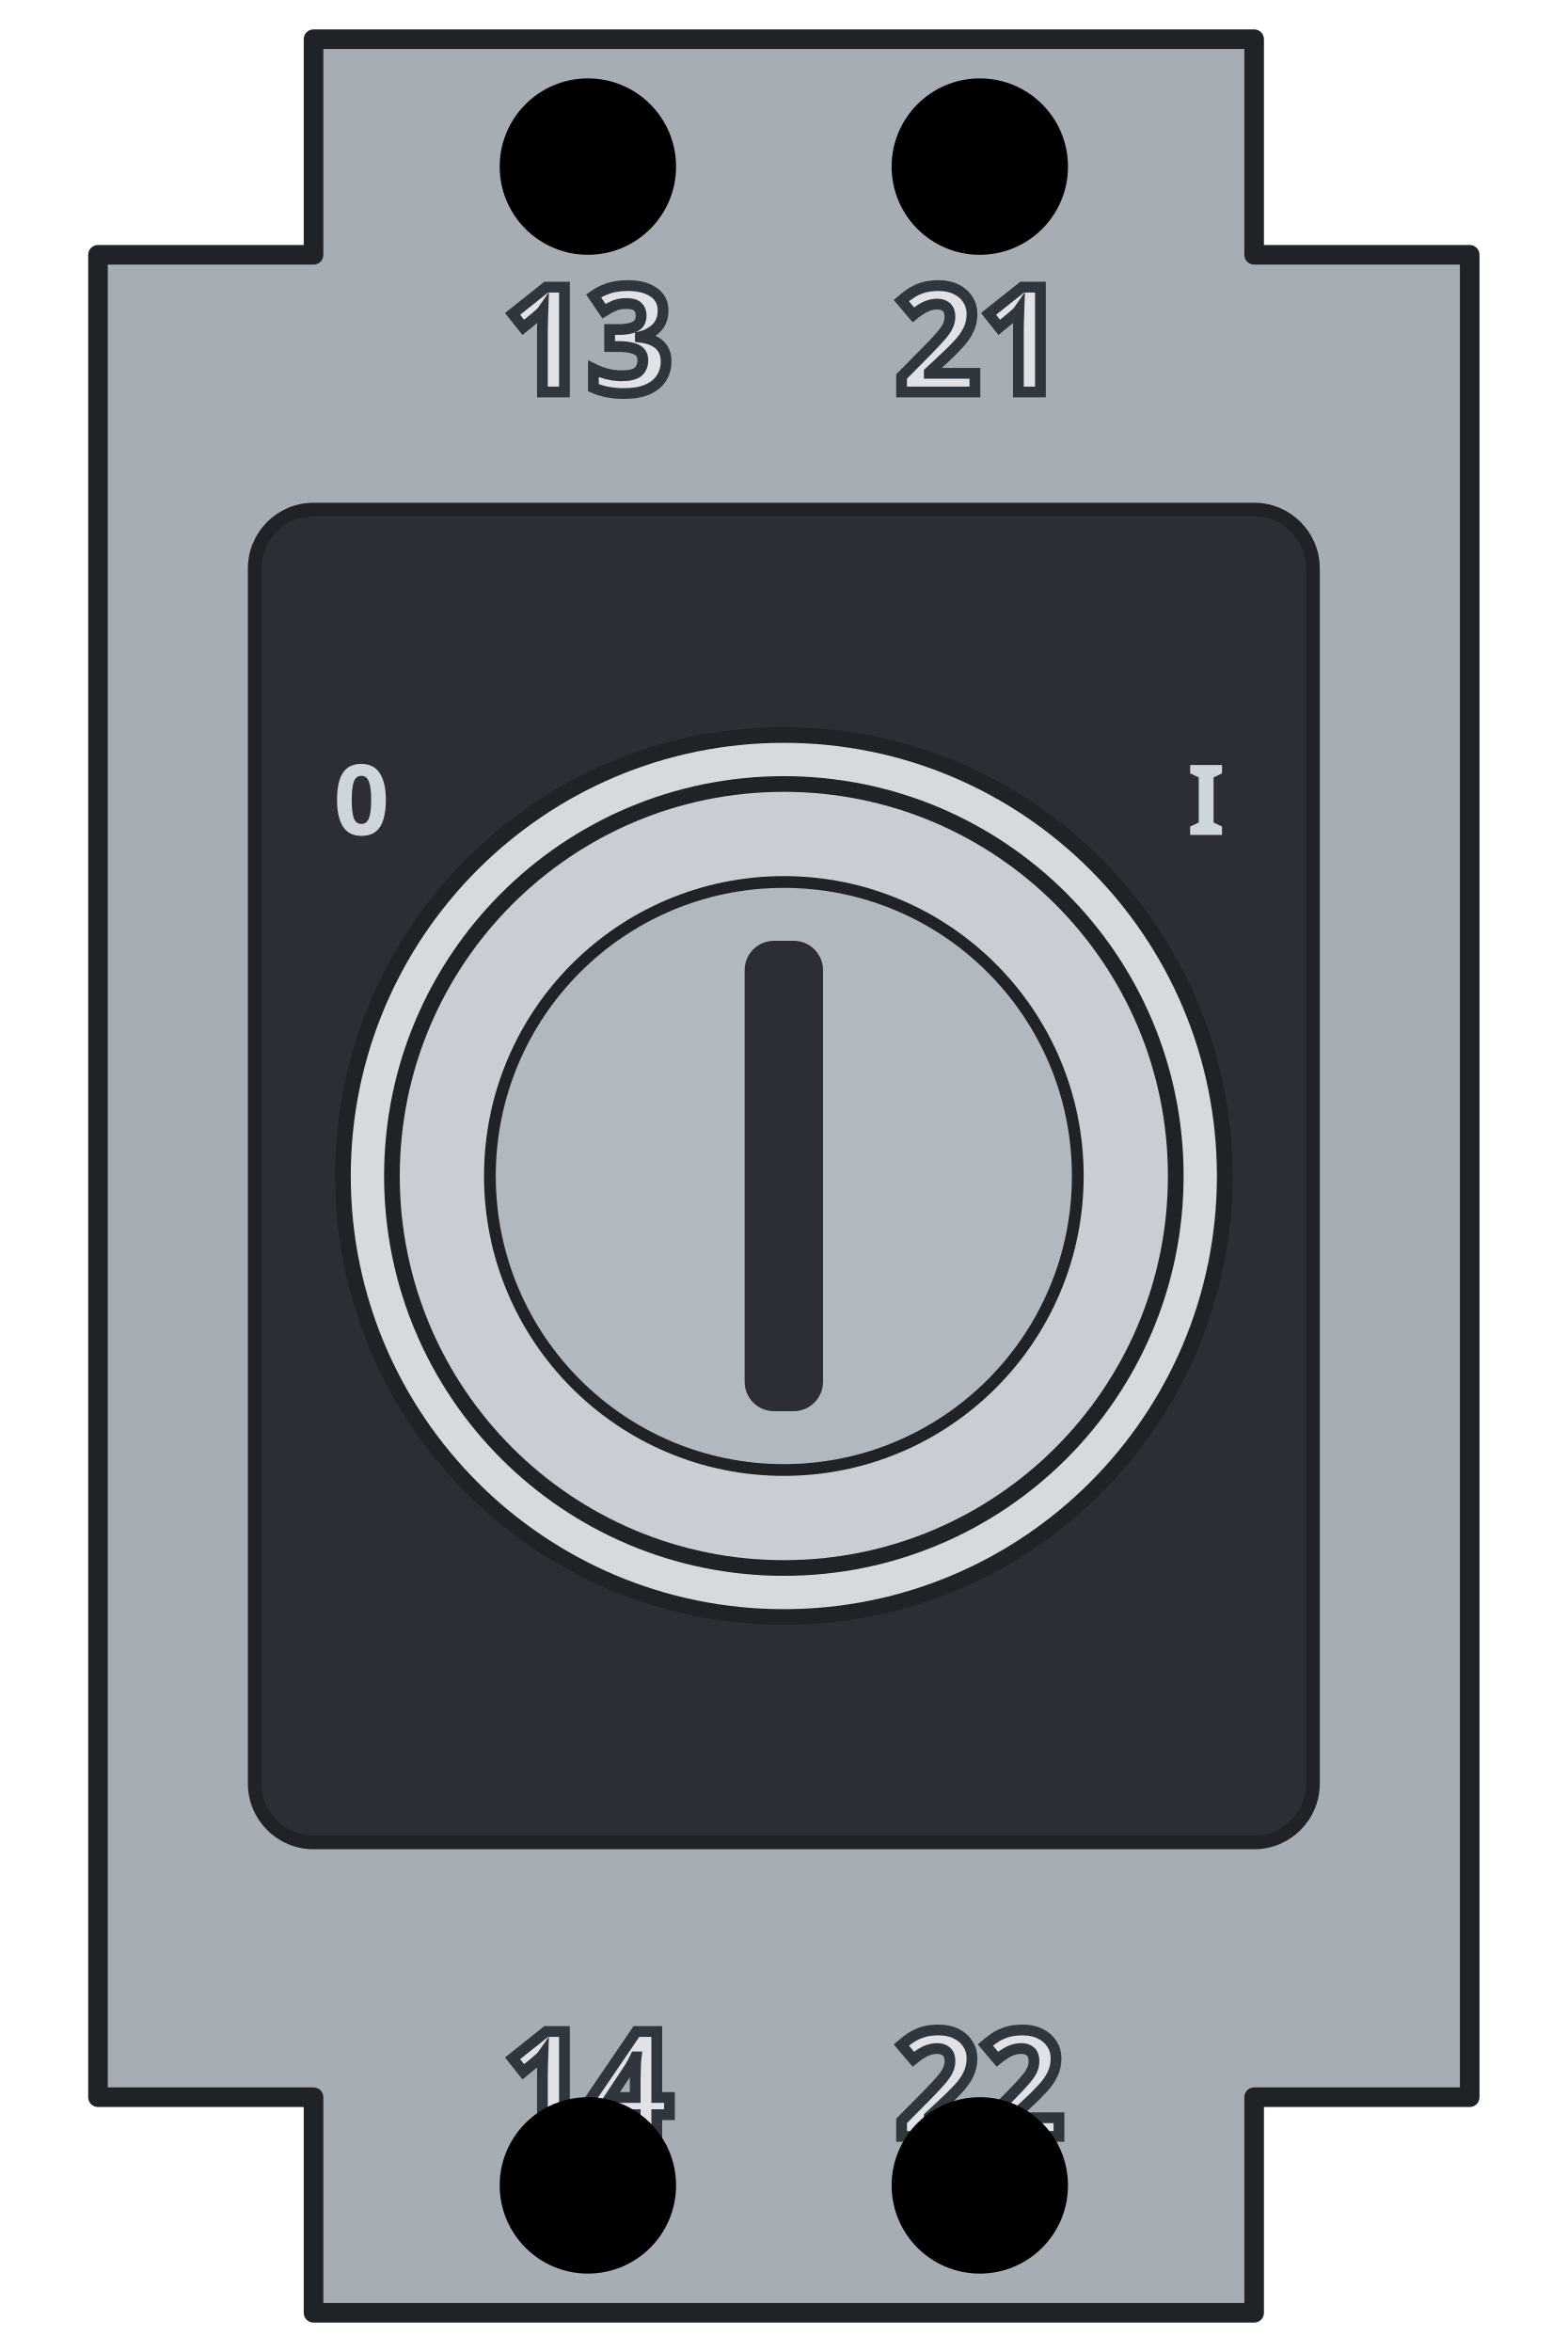
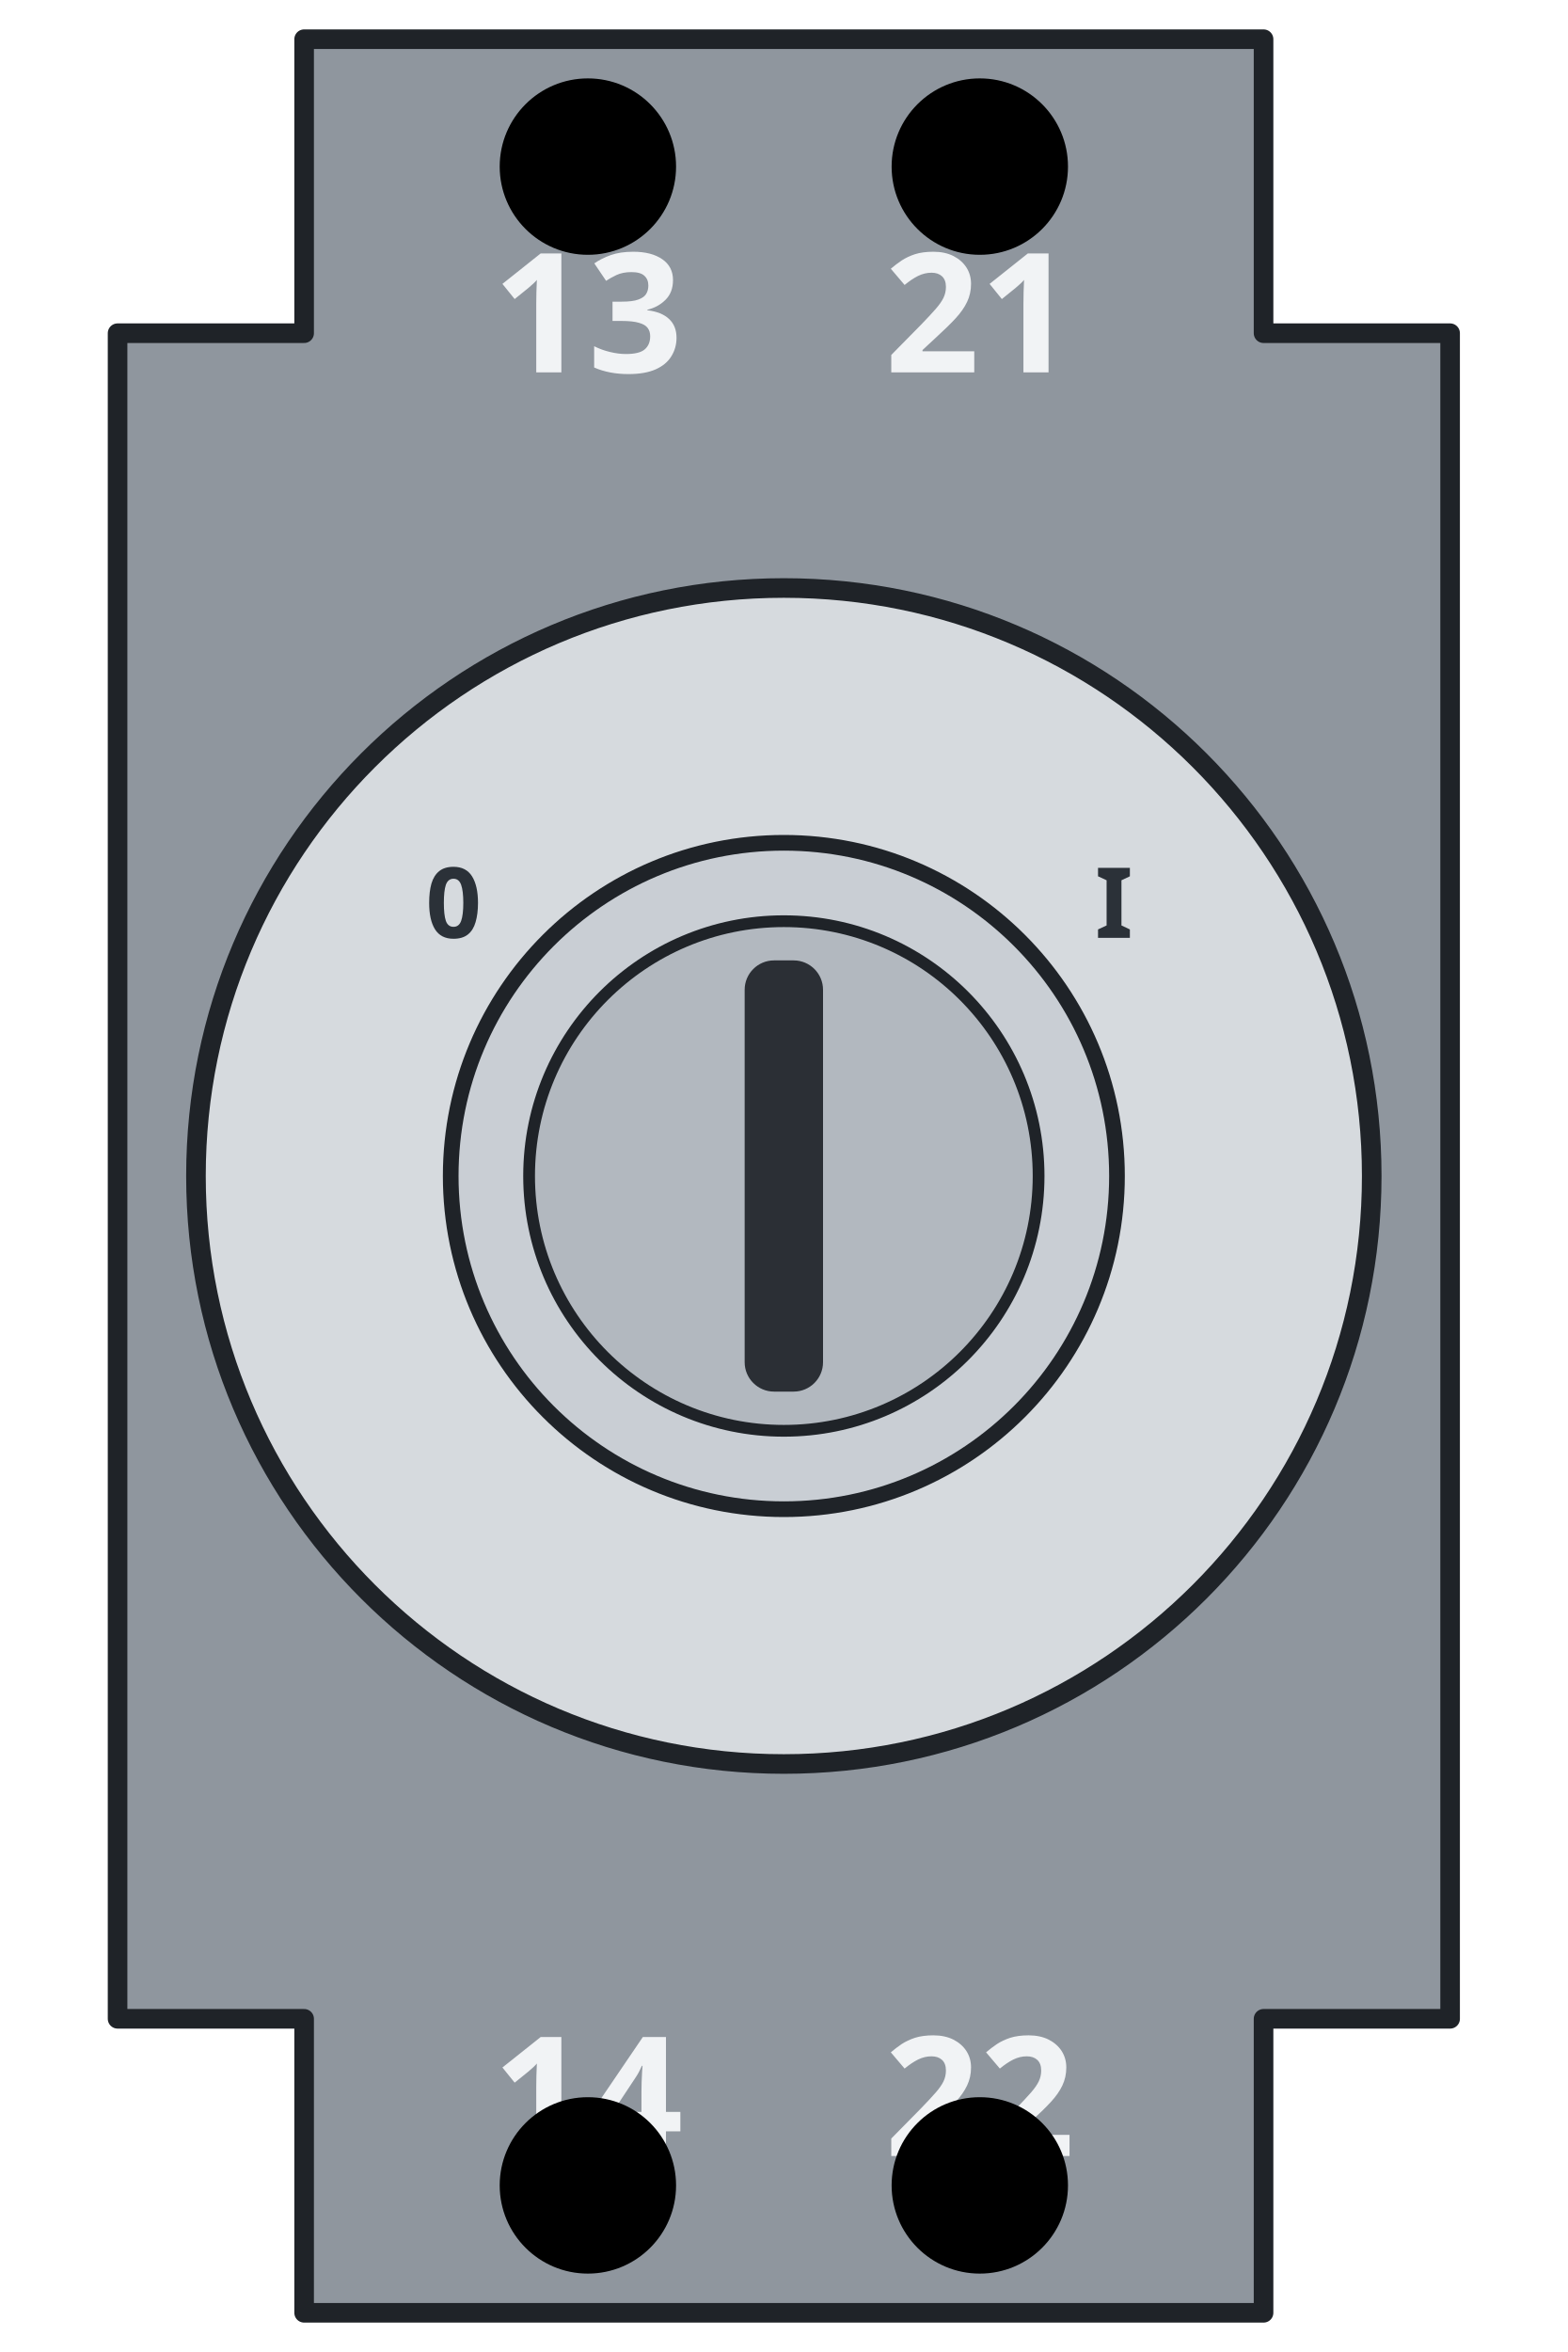
<svg xmlns="http://www.w3.org/2000/svg" viewBox="0 0 160 240" width="160" height="240" font-family="Segoe UI,Noto Sans,Arial,sans-serif">
-   <path d="M32 4 H128 V26 H150 V214 H128 V236 H32 V214 H10 V26 H32 Z" fill="#a7adb4" stroke="#1f2328" stroke-width="2" stroke-linejoin="round" />
-   <rect x="26" y="52" width="108" height="136" rx="6" fill="#2b2f35" stroke="#1f2328" stroke-width="1.4" />
-   <text x="60" y="40" font-size="15" font-weight="800" fill="#dfe3e7" stroke="#30363d" stroke-width="1.1" text-anchor="middle">13</text>
-   <text x="100" y="40" font-size="15" font-weight="800" fill="#dfe3e7" stroke="#30363d" stroke-width="1.1" text-anchor="middle">21</text>
-   <text x="60" y="218" font-size="15" font-weight="800" fill="#dfe3e7" stroke="#30363d" stroke-width="1.1" text-anchor="middle">14</text>
-   <text x="100" y="218" font-size="15" font-weight="800" fill="#dfe3e7" stroke="#30363d" stroke-width="1.1" text-anchor="middle">22</text>
-   <text x="36.9" y="85.2" font-size="10" font-weight="800" fill="#cfd5dc" text-anchor="middle">0</text>
-   <text x="123.1" y="85.2" font-size="10" font-weight="800" fill="#cfd5dc" text-anchor="middle">I</text>
-   <circle cx="80" cy="120" r="45" fill="#d6dade" stroke="#1f2328" stroke-width="1.6" />
+   <path d="M31.04 4 H128.96 V34 H148 V206 H128.96 V236 H31.04 V206 H12 V34 H31.04 Z" fill="#8f969e" stroke="#1f2328" stroke-width="2" stroke-linejoin="round" />
+   <text x="60" y="38" font-size="17" font-weight="800" fill="#f1f3f5" text-anchor="middle">13</text>
+   <text x="100" y="38" font-size="17" font-weight="800" fill="#f1f3f5" text-anchor="middle">21</text>
+   <text x="60" y="220" font-size="17" font-weight="800" fill="#f1f3f5" text-anchor="middle">14</text>
+   <text x="100" y="220" font-size="17" font-weight="800" fill="#f1f3f5" text-anchor="middle">22</text>
+   <circle cx="80" cy="120" r="60" fill="#d6dade" stroke="#1f2328" stroke-width="2" />
+   <text x="46.3" y="95.7" font-size="10" font-weight="800" fill="#2b3138" text-anchor="middle">0</text>
+   <text x="113.7" y="95.7" font-size="10" font-weight="800" fill="#2b3138" text-anchor="middle">I</text>
  <g data-action="position" data-kind="cycle" data-options="0,1" style="cursor:pointer">
    <g data-rotate="out.position:0:1:-45:45:80:120">
-       <circle cx="80" cy="120" r="40" fill="#c9ced4" stroke="#1f2328" stroke-width="1.6" />
-       <circle cx="80" cy="120" r="30" fill="#b2b8bf" stroke="#1f2328" stroke-width="1.2" />
-       <rect x="76" y="96" width="8" height="48" rx="3" fill="#2b2f35" stroke="none" stroke-width="0" />
+       <circle cx="80" cy="120" r="34" fill="#c9ced4" stroke="#1f2328" stroke-width="1.6" />
+       <circle cx="80" cy="120" r="26" fill="#b2b8bf" stroke="#1f2328" stroke-width="1.2" />
+       <rect x="76" y="98" width="8" height="44" rx="3" fill="#2b2f35" stroke="none" stroke-width="0" />
    </g>
  </g>
  <circle class="jw-term" data-term="13" cx="60" cy="17" r="9" />
  <circle class="jw-term" data-term="21" cx="100" cy="17" r="9" />
  <circle class="jw-term" data-term="14" cx="60" cy="223" r="9" data-side="b" />
  <circle class="jw-term" data-term="22" cx="100" cy="223" r="9" data-side="b" />
</svg>
